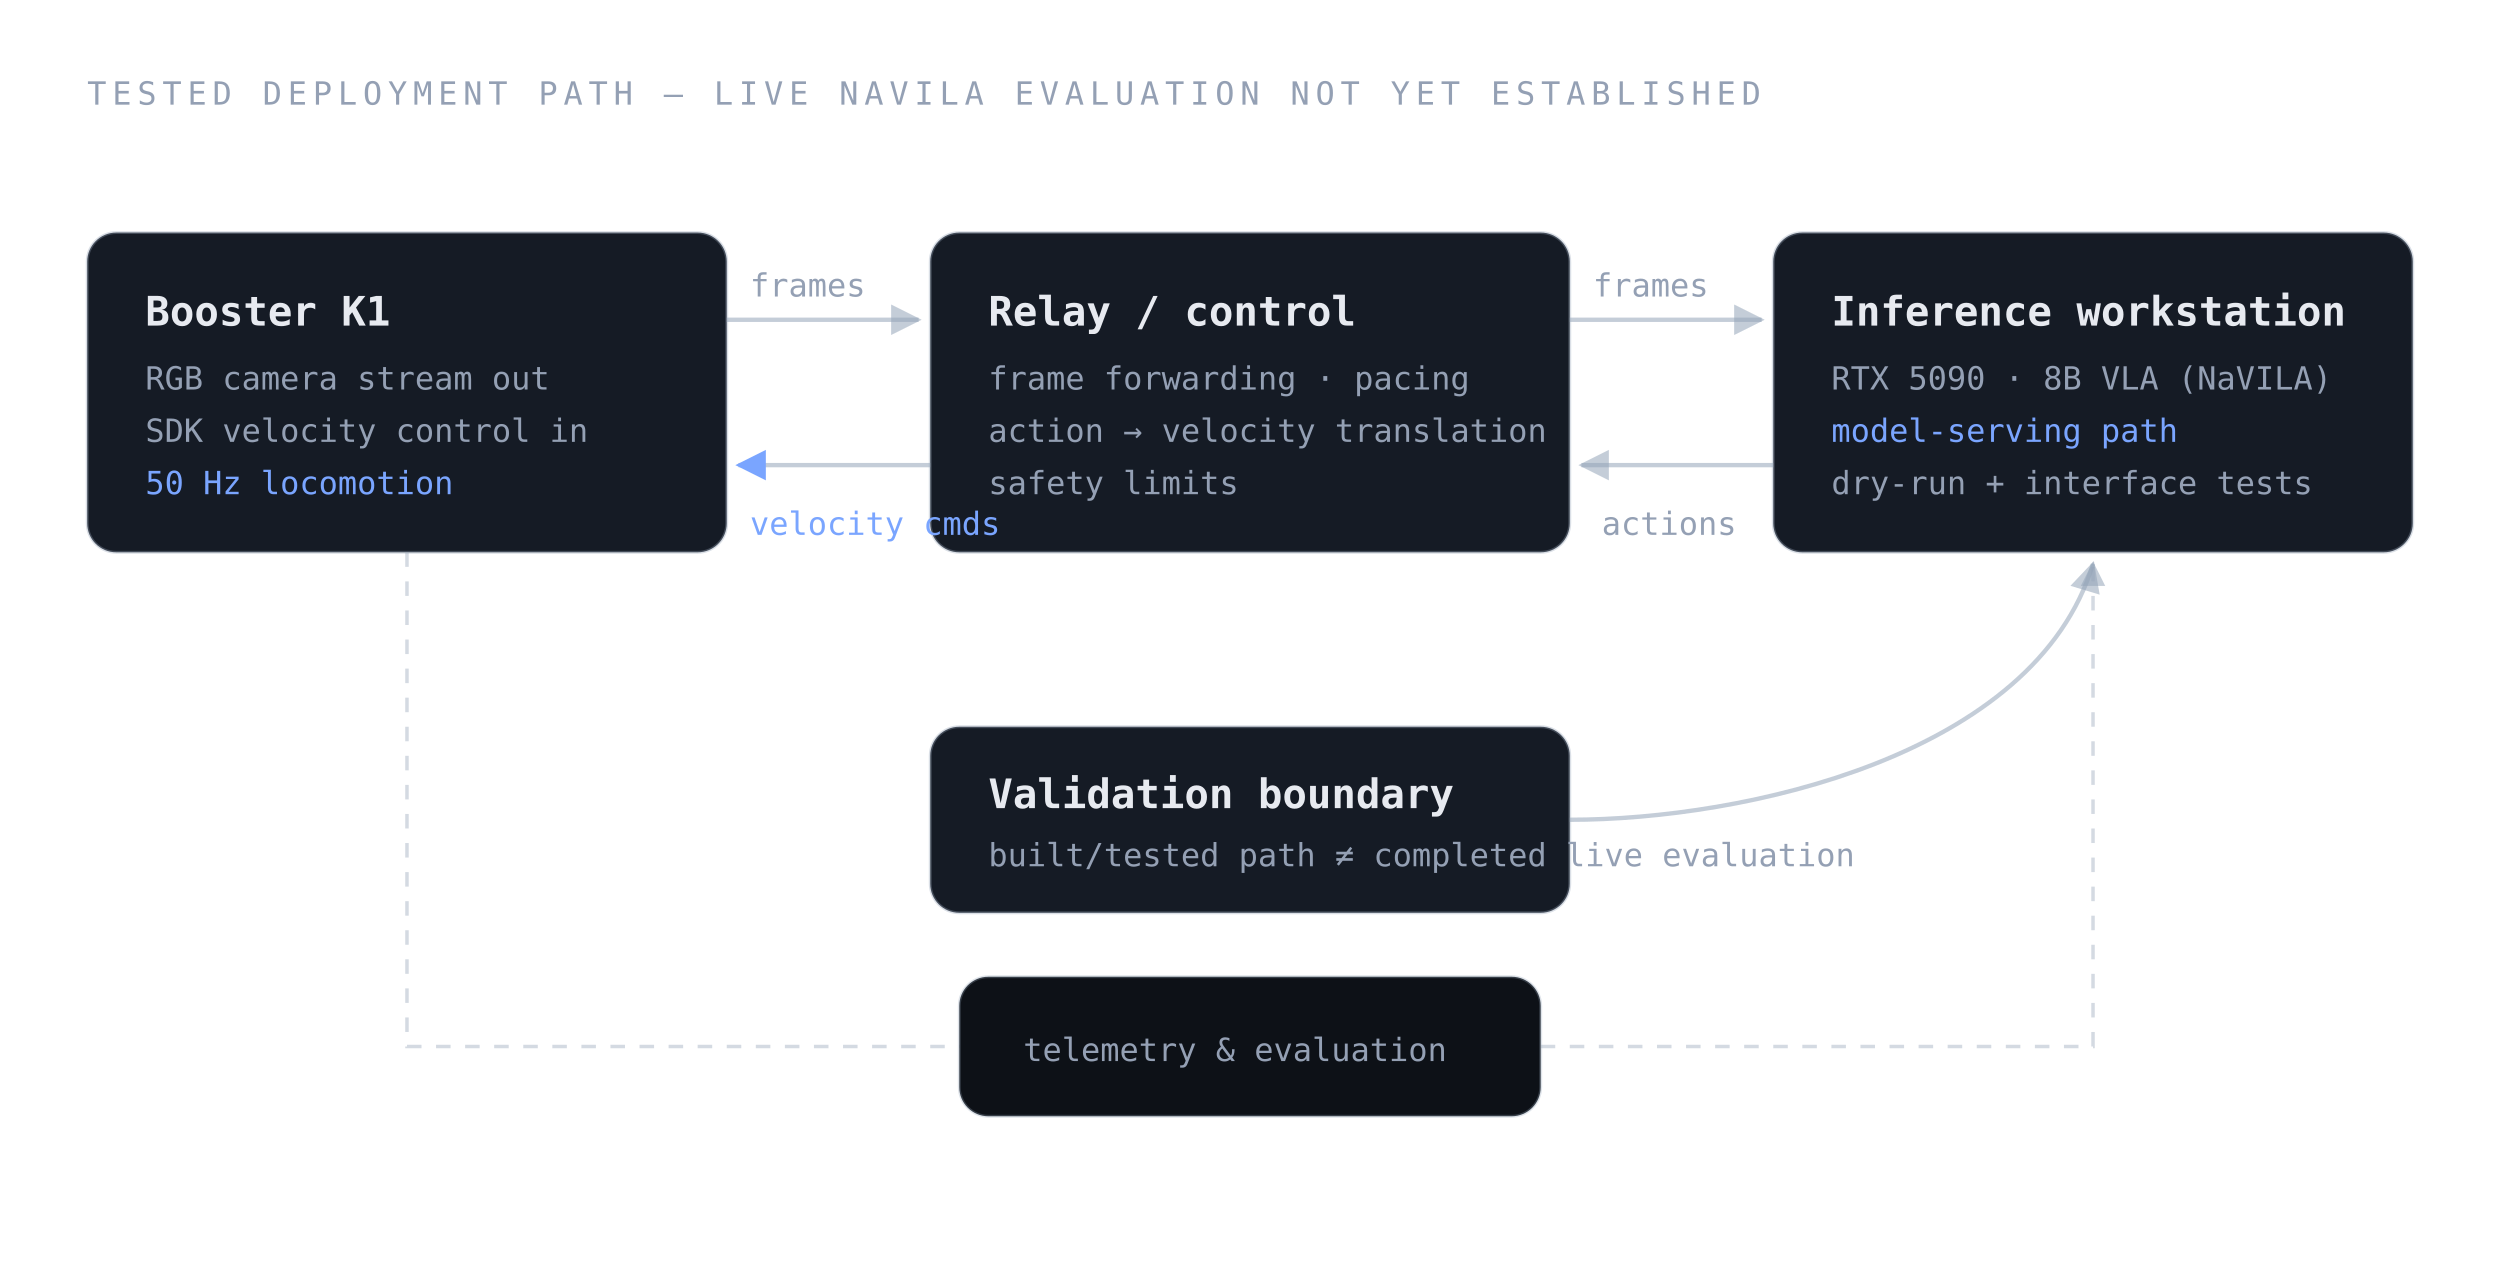
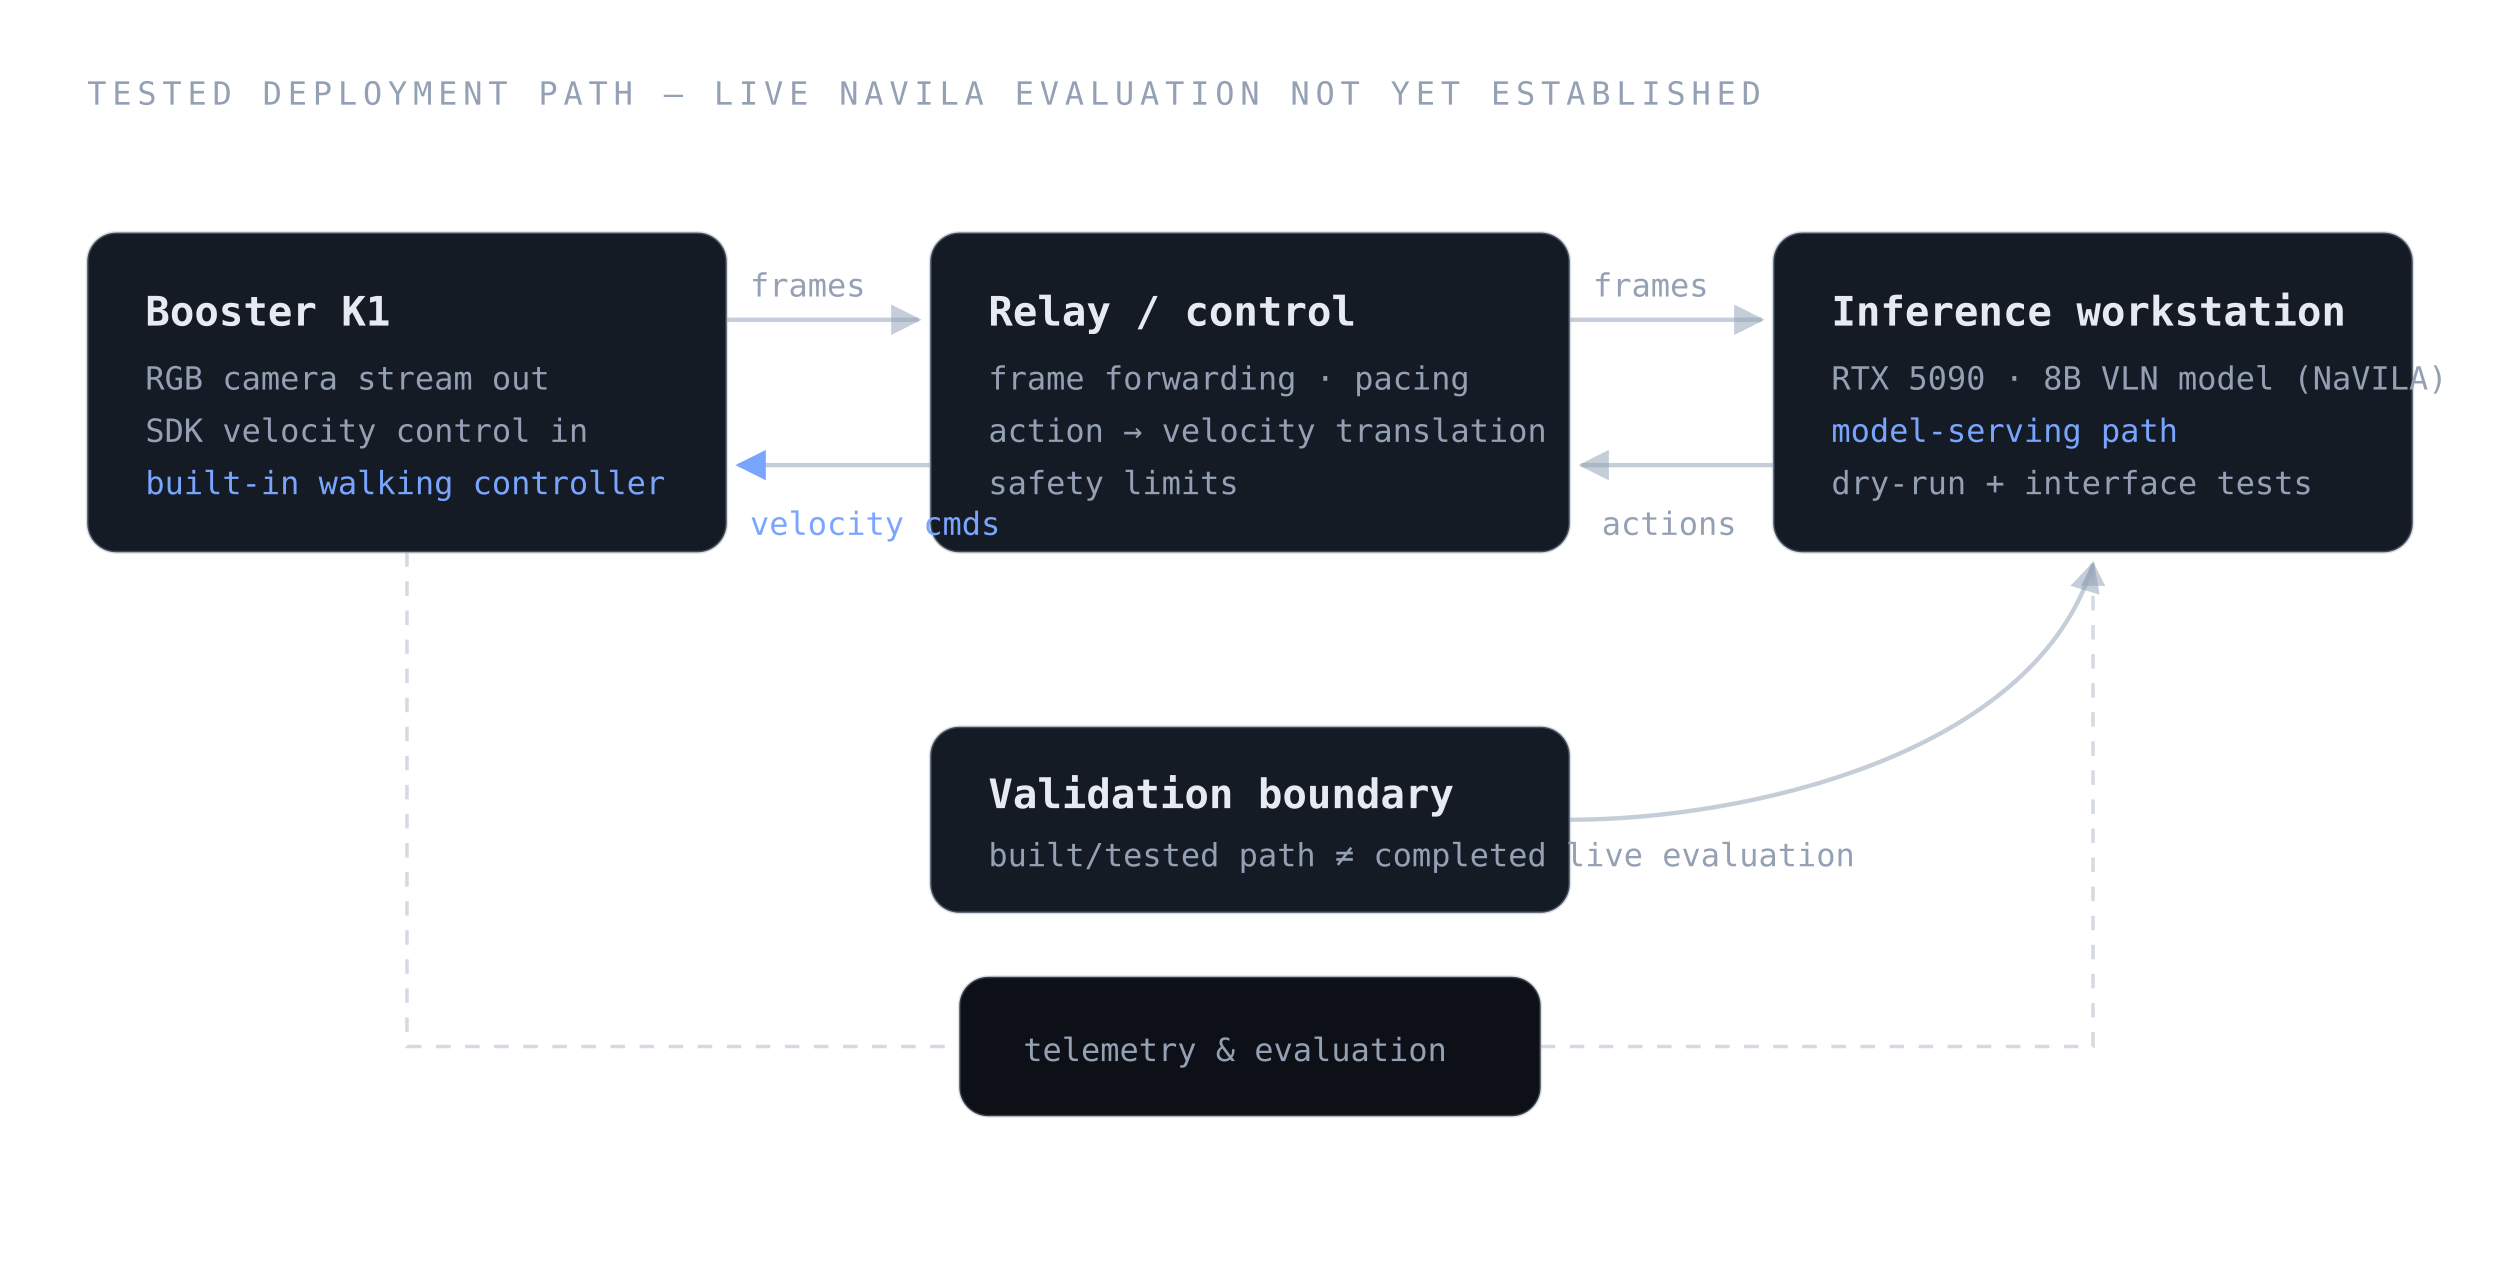
<svg xmlns="http://www.w3.org/2000/svg" viewBox="0 0 860 440" font-family="ui-monospace, 'JetBrains Mono', SFMono-Regular, Menlo, monospace" role="img" aria-label="Three-machine deployment topology for vision-language navigation on the Booster K1">
  <defs>
    <marker id="a" viewBox="0 0 10 10" refX="9" refY="5" markerWidth="7" markerHeight="7" orient="auto-start-reverse">
      <path d="M0 0 L10 5 L0 10 z" fill="rgba(148,163,184,0.55)" />
    </marker>
    <marker id="acc" viewBox="0 0 10 10" refX="9" refY="5" markerWidth="7" markerHeight="7" orient="auto-start-reverse">
      <path d="M0 0 L10 5 L0 10 z" fill="#7aa5ff" />
    </marker>
  </defs>
  <style>
    .box{fill:#151b25;stroke:rgba(148,163,184,0.35);rx:10}
    .t{fill:#e7eaf0;font-size:14px;font-weight:600}
    .s{fill:#94a0b4;font-size:11px}
    .lbl{fill:#7aa5ff;font-size:11px}
    .flow{stroke:rgba(148,163,184,0.55);stroke-width:1.5;fill:none}
    .dash{stroke:rgba(148,163,184,0.4);stroke-width:1.2;fill:none;stroke-dasharray:5 5}
  </style>
  <text x="30" y="36" class="s" letter-spacing="2">TESTED DEPLOYMENT PATH — LIVE NAVILA EVALUATION NOT YET ESTABLISHED</text>
  <rect x="30" y="80" width="220" height="110" rx="10" class="box" />
  <text x="50" y="112" class="t">Booster K1</text>
  <text x="50" y="134" class="s">RGB camera stream out</text>
  <text x="50" y="152" class="s">SDK velocity control in</text>
-   <text x="50" y="170" class="lbl">50 Hz locomotion</text>
+   <text x="50" y="170" class="lbl">built-in walking controller</text>
  <rect x="320" y="80" width="220" height="110" rx="10" class="box" />
  <text x="340" y="112" class="t">Relay / control</text>
  <text x="340" y="134" class="s">frame forwarding · pacing</text>
  <text x="340" y="152" class="s">action → velocity translation</text>
  <text x="340" y="170" class="s">safety limits</text>
  <rect x="610" y="80" width="220" height="110" rx="10" class="box" />
  <text x="630" y="112" class="t">Inference workstation</text>
-   <text x="630" y="134" class="s">RTX 5090 · 8B VLA (NaVILA)</text>
+   <text x="630" y="134" class="s">RTX 5090 · 8B VLN model (NaVILA)</text>
  <text x="630" y="152" class="lbl">model-serving path</text>
  <text x="630" y="170" class="s">dry-run + interface tests</text>
  <path d="M250 110 H316" class="flow" marker-end="url(#a)" />
  <text x="258" y="102" class="s">frames</text>
  <path d="M540 110 H606" class="flow" marker-end="url(#a)" />
  <text x="548" y="102" class="s">frames</text>
  <path d="M610 160 H544" class="flow" marker-end="url(#a)" />
  <text x="551" y="184" class="s">actions</text>
  <path d="M320 160 H254" class="flow" marker-end="url(#acc)" />
  <text x="258" y="184" class="lbl">velocity cmds</text>
  <rect x="320" y="250" width="220" height="64" rx="10" class="box" stroke-dasharray="0" />
  <text x="340" y="278" class="t" font-size="13">Validation boundary</text>
  <text x="340" y="298" class="s">built/tested path ≠ completed live evaluation</text>
  <path d="M540 282 C 600 282 700 260 720 194" class="flow" marker-end="url(#a)" />
  <path d="M140 190 V 360 H 720 V 194" class="dash" marker-end="url(#a)" />
  <rect x="330" y="336" width="200" height="48" rx="10" fill="#0d1117" stroke="rgba(148,163,184,0.3)" />
  <text x="352" y="365" class="s">telemetry &amp; evaluation</text>
</svg>
